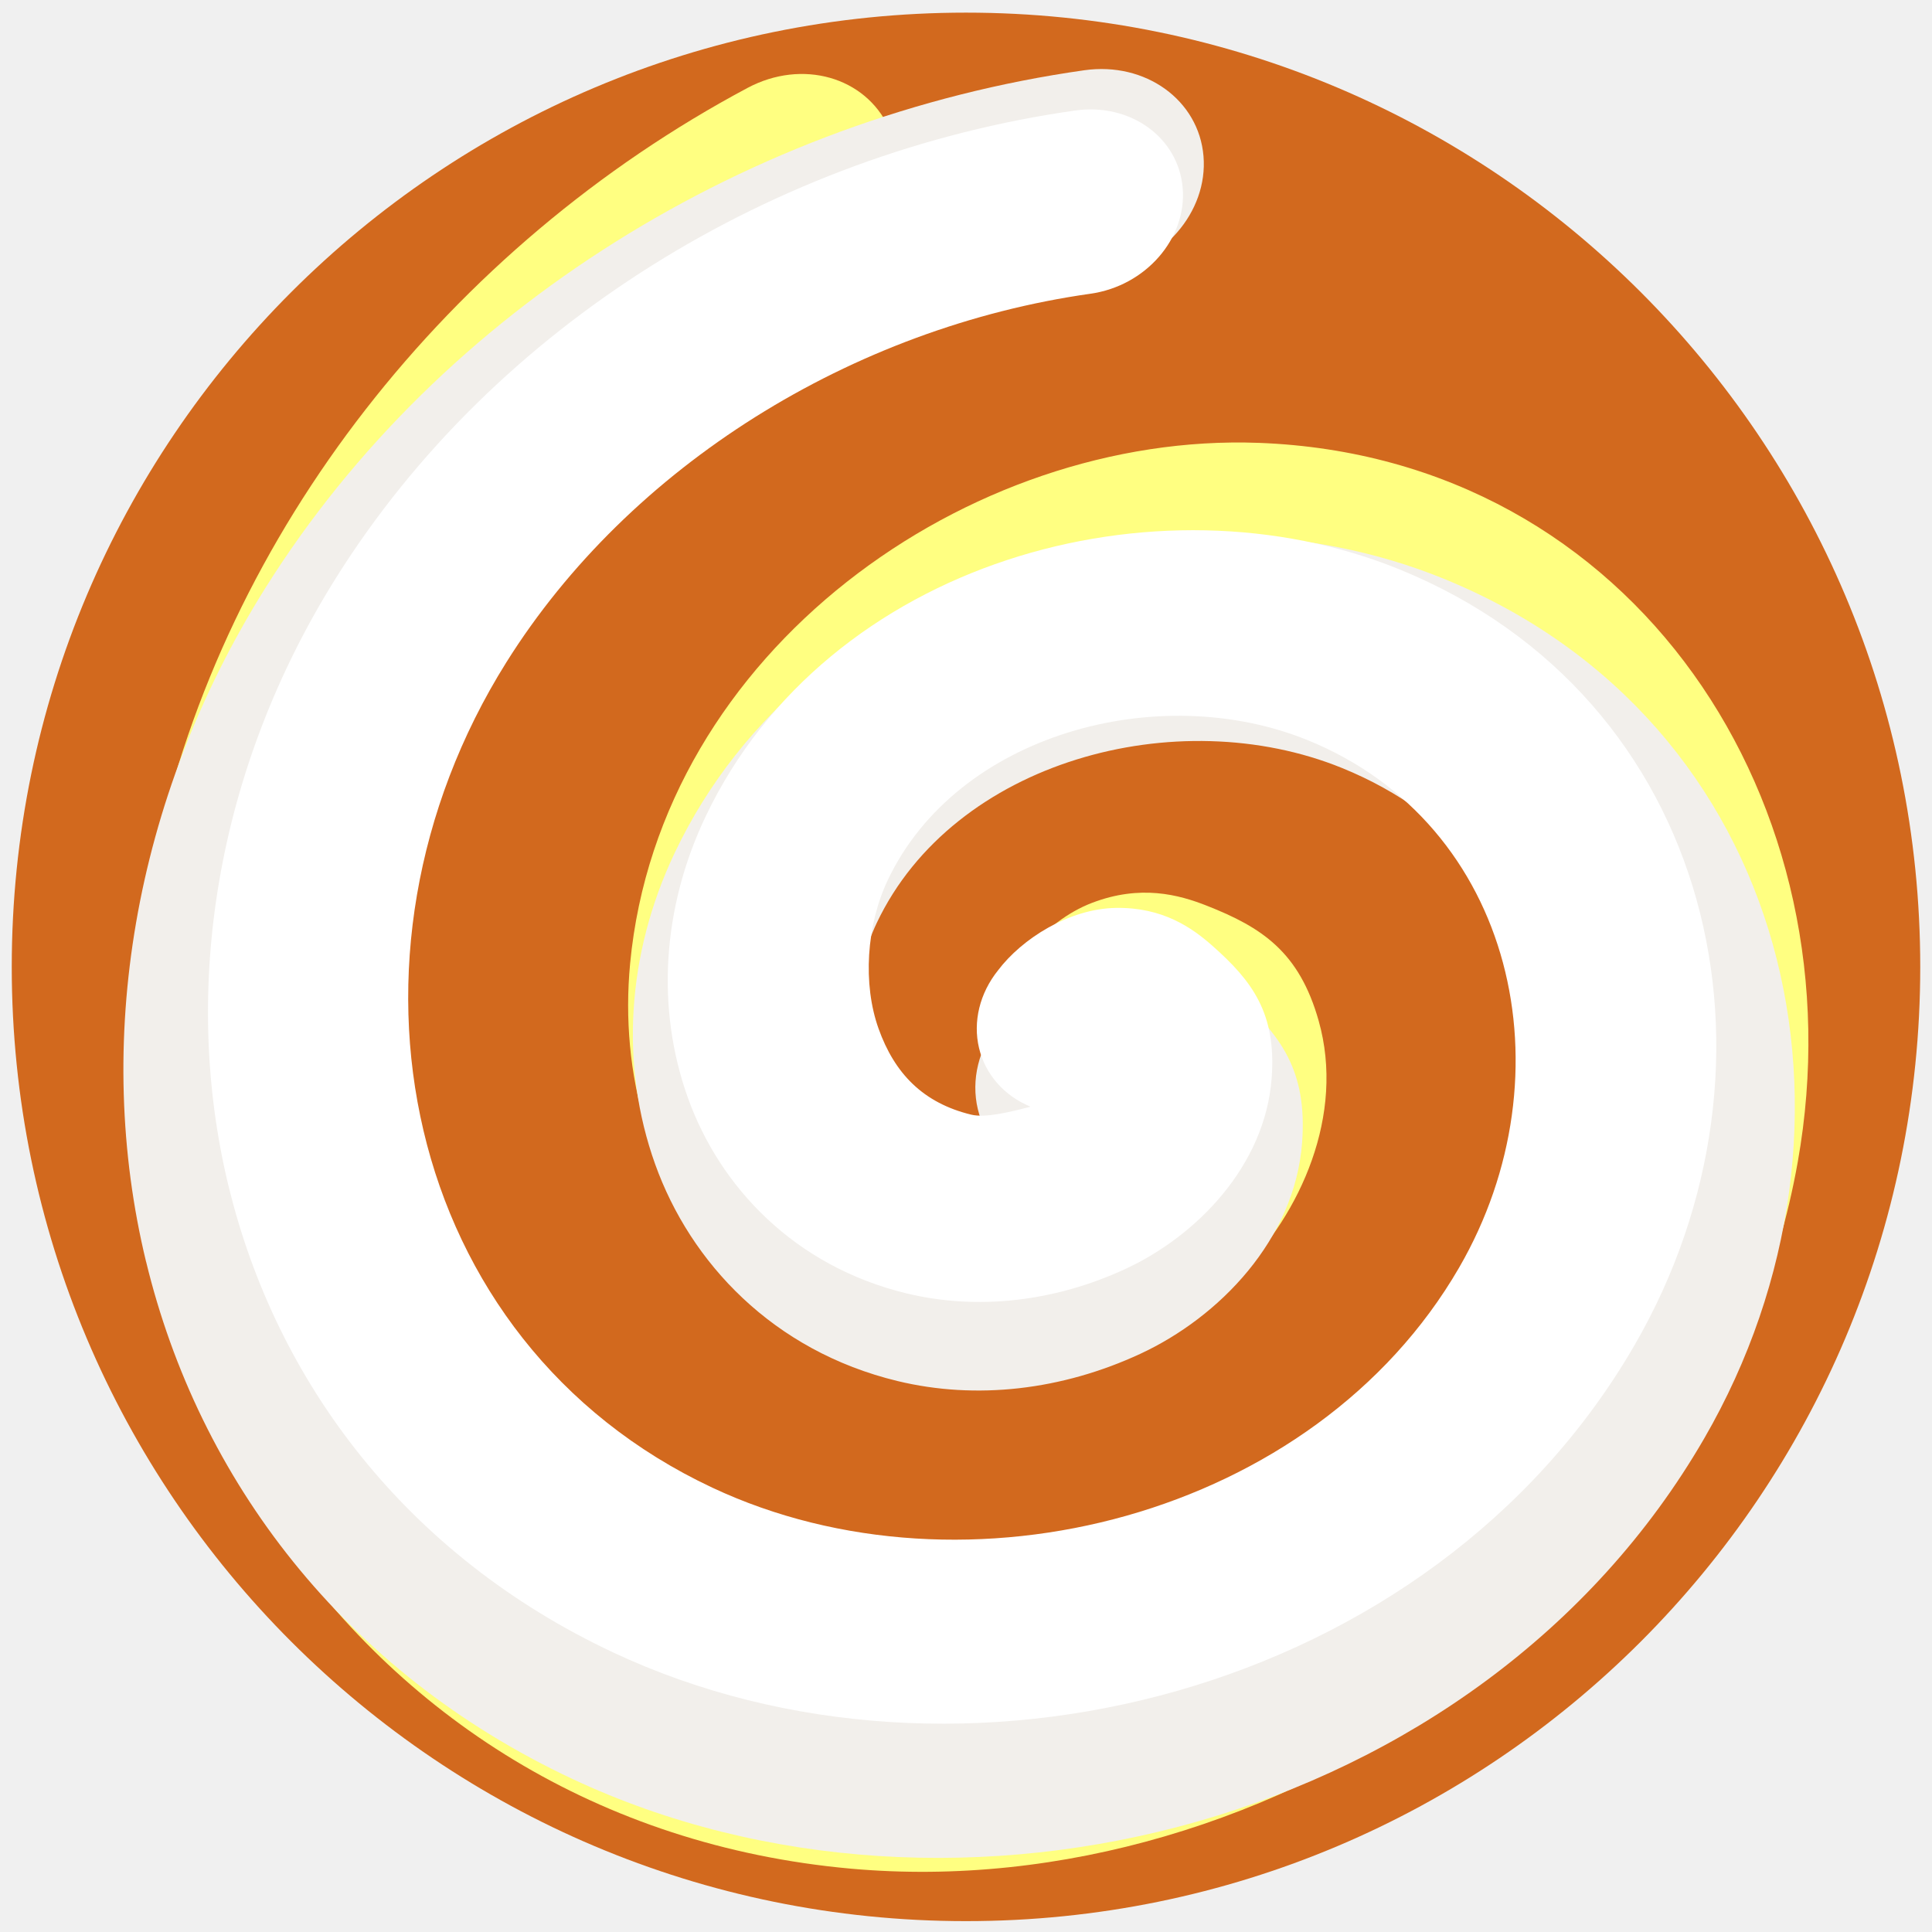
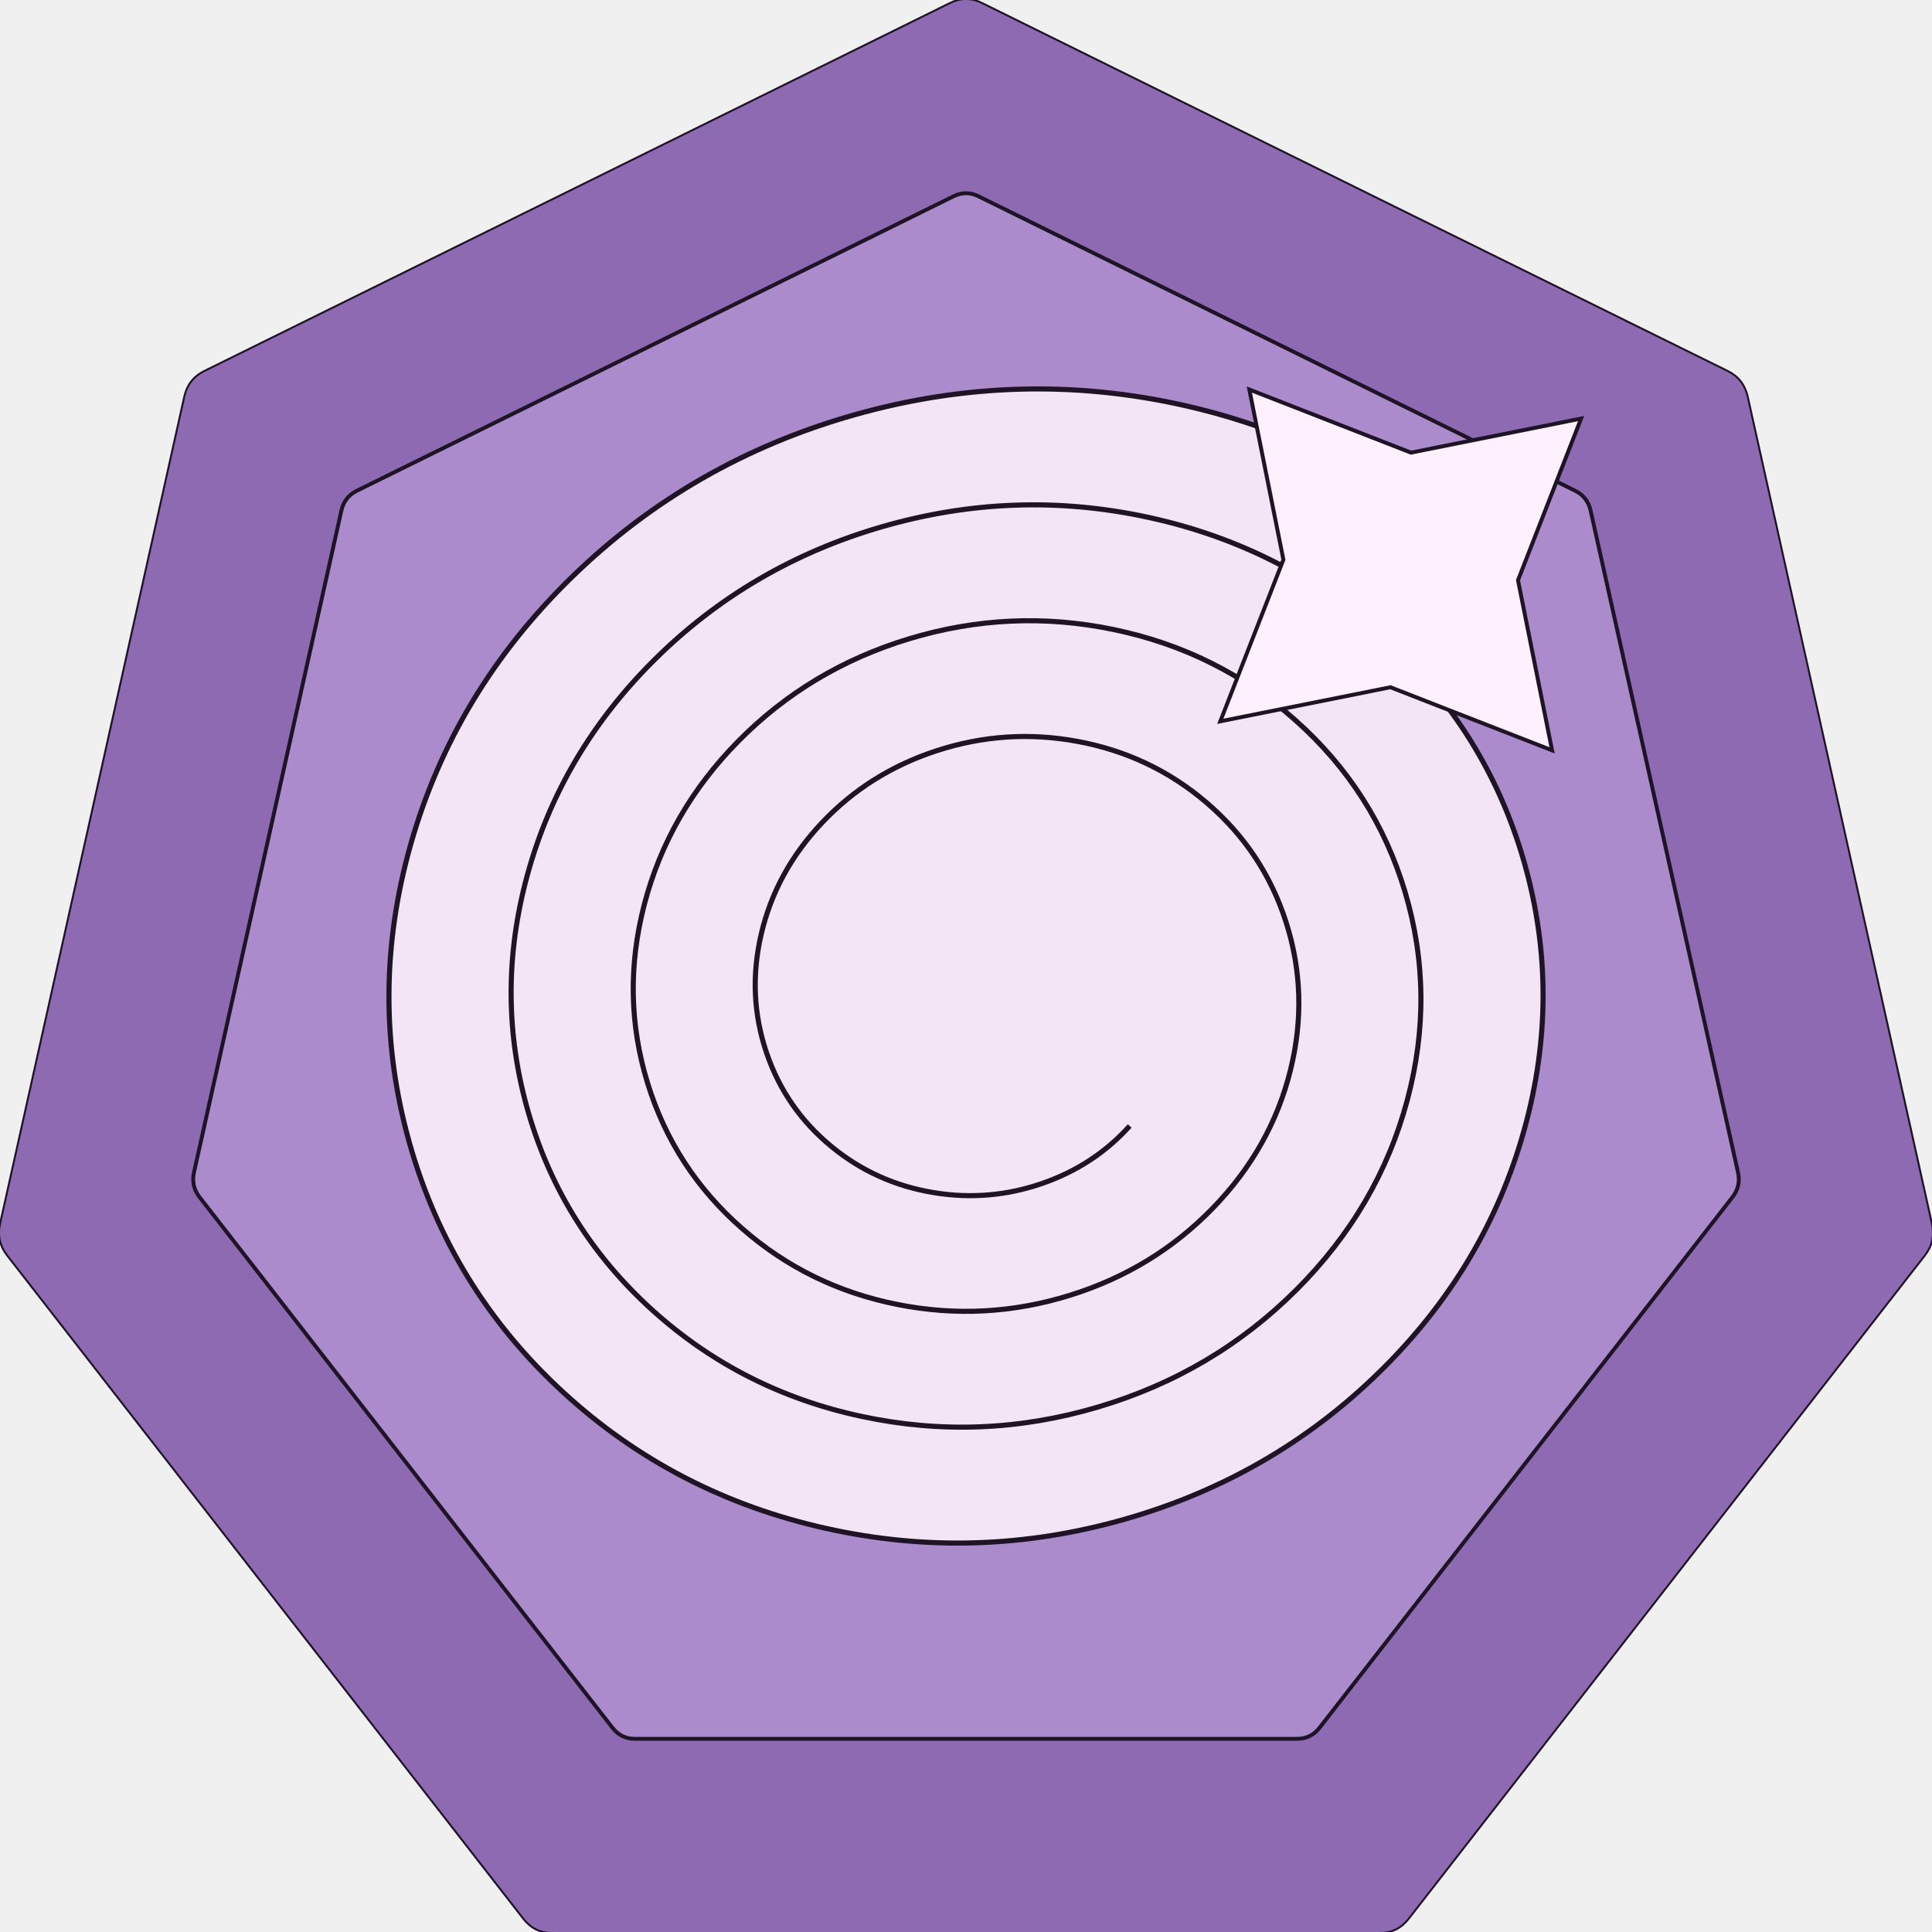
- <svg xmlns="http://www.w3.org/2000/svg" width="500" zoomAndPan="magnify" viewBox="0 0 375 375" height="500" preserveAspectRatio="xMidYMid meet" version="1.0">
-   <defs>
-     <clipPath id="f7fddfbabb">
-       <path d="M 2.281 2.453 L 372.719 2.453 L 372.719 372.891 L 2.281 372.891 Z M 2.281 2.453 " clip-rule="nonzero" />
-     </clipPath>
-     <clipPath id="3a7d32143d">
-       <path d="M 187.5 2.453 C 85.207 2.453 2.281 85.379 2.281 187.672 C 2.281 289.965 85.207 372.891 187.5 372.891 C 289.793 372.891 372.719 289.965 372.719 187.672 C 372.719 85.379 289.793 2.453 187.5 2.453 Z M 187.5 2.453 " clip-rule="nonzero" />
-     </clipPath>
-     <clipPath id="f4adbdf824">
-       <path d="M 25 14 L 352 14 L 352 364 L 25 364 Z M 25 14 " clip-rule="nonzero" />
-     </clipPath>
-     <clipPath id="cc9efdf8e6">
-       <path d="M 191.305 -51.984 L 439.375 223.211 L 183.676 453.703 L -64.395 178.512 Z M 191.305 -51.984 " clip-rule="nonzero" />
-     </clipPath>
-     <clipPath id="e25dac32fc">
-       <path d="M 191.305 -51.984 L 439.375 223.211 L 183.676 453.703 L -64.395 178.512 Z M 191.305 -51.984 " clip-rule="nonzero" />
-     </clipPath>
-     <clipPath id="3aaebe526d">
-       <path d="M 23 13 L 349 13 L 349 361 L 23 361 Z M 23 13 " clip-rule="nonzero" />
-     </clipPath>
-     <clipPath id="94fd981d4c">
-       <path d="M 277.48 -35.457 L 416.543 307.953 L 97.465 437.164 L -41.602 93.754 Z M 277.48 -35.457 " clip-rule="nonzero" />
-     </clipPath>
-     <clipPath id="6dff841505">
-       <path d="M 277.48 -35.457 L 416.543 307.953 L 97.465 437.164 L -41.602 93.754 Z M 277.48 -35.457 " clip-rule="nonzero" />
-     </clipPath>
-     <clipPath id="5246ff12b2">
-       <path d="M 40 21 L 334 21 L 334 335 L 40 335 Z M 40 21 " clip-rule="nonzero" />
-     </clipPath>
-     <clipPath id="bea083eb57">
-       <path d="M 269.156 -22.852 L 394.711 287.195 L 106.91 403.738 L -18.641 93.695 Z M 269.156 -22.852 " clip-rule="nonzero" />
-     </clipPath>
-     <clipPath id="144516a89b">
-       <path d="M 269.156 -22.852 L 394.711 287.195 L 106.91 403.738 L -18.641 93.695 Z M 269.156 -22.852 " clip-rule="nonzero" />
-     </clipPath>
-   </defs>
-   <g clip-path="url(#f7fddfbabb)">
-     <g clip-path="url(#3a7d32143d)">
-       <path fill="#d2691e" d="M 2.281 2.453 L 372.719 2.453 L 372.719 372.891 L 2.281 372.891 Z M 2.281 2.453 " fill-opacity="1" fill-rule="nonzero" />
-     </g>
-   </g>
-   <g clip-path="url(#f4adbdf824)">
-     <g clip-path="url(#cc9efdf8e6)">
-       <g clip-path="url(#e25dac32fc)">
-         <path fill="#ffff81" d="M 53.023 296.648 C 77.094 332.875 116.184 358.281 165.078 362.699 C 246.754 370.074 333.703 311.188 348.945 225.527 C 361.262 156.312 317.457 88.707 244.352 85.961 C 188.051 83.852 128.07 126.324 122.309 186.992 C 120.25 208.68 126.434 229.449 139.398 245.078 C 152.363 260.703 173.285 271.305 197.961 268.555 C 213.641 266.805 228.609 259.305 240.5 247.453 C 252.395 235.602 261.117 216.41 255.953 198.137 C 252.168 184.734 244.918 179.996 234.191 175.777 C 228.828 173.668 221.383 171.637 211.957 175.246 C 202.535 178.855 195.223 188.438 192.734 196.523 C 190.715 202.496 191.398 208.762 194.609 213.629 C 197.816 218.492 203.215 221.449 209.336 221.695 C 205.625 224.246 201.082 227.316 197.934 227.668 C 187.285 228.855 179.375 224.934 172.883 217.109 C 166.391 209.285 162.793 197.129 163.816 186.34 C 167.109 151.68 203.895 125.941 238.422 127.238 C 286.379 129.035 316.215 175.332 307.789 222.711 C 296.926 283.762 232.91 327.508 173.027 322.102 C 99.359 315.449 55.055 243.441 70.707 170.395 C 81.152 121.652 116.016 77.289 161.676 52.965 C 172.25 47.336 177.113 34.734 172.543 24.816 C 167.973 14.902 155.695 11.422 145.121 17.051 C 87.328 47.844 43.516 103.129 30.07 165.848 C 19.887 213.359 28.945 260.422 53.02 296.656 Z M 53.023 296.648 " fill-opacity="1" fill-rule="evenodd" />
-       </g>
-     </g>
-   </g>
-   <g clip-path="url(#3aaebe526d)">
-     <g clip-path="url(#94fd981d4c)">
-       <g clip-path="url(#6dff841505)">
-         <path fill="#f2efeb" d="M 28.363 244.91 C 38.602 287.184 66.652 324.418 111.09 345.285 C 185.328 380.133 287.168 354.516 330.773 279.223 C 366.004 218.391 347.945 139.879 280.18 112.312 C 227.992 91.086 157.109 110.5 130.957 165.539 C 121.609 185.219 120.32 206.852 127.164 225.969 C 134.008 245.086 150.043 262.203 174.176 268.051 C 189.508 271.766 206.137 269.832 221.363 262.762 C 236.59 255.688 251.348 240.637 252.742 221.699 C 253.766 207.809 248.574 200.875 239.938 193.246 C 235.617 189.43 229.312 184.977 219.223 185.148 C 209.133 185.316 198.984 191.82 193.883 198.57 C 189.941 203.492 188.445 209.617 189.797 215.289 C 191.148 220.957 195.211 225.578 200.879 227.902 C 196.52 229.031 191.203 230.363 188.121 229.617 C 177.711 227.094 171.617 220.707 168.191 211.133 C 164.766 201.562 165.535 188.906 170.188 179.117 C 185.129 147.672 228.496 136.059 260.5 149.074 C 304.953 167.156 317.168 220.863 293.059 262.508 C 261.98 316.172 186.867 335.398 132.438 309.852 C 65.484 278.418 48.461 195.605 88.137 132.305 C 114.617 90.07 162.539 60.297 213.766 53.043 C 225.625 51.367 234.504 41.191 233.598 30.309 C 232.691 19.426 222.344 11.961 210.484 13.633 C 145.648 22.816 85.574 59.797 51.5 114.141 C 25.691 155.312 18.117 202.637 28.355 244.914 Z M 28.363 244.91 " fill-opacity="1" fill-rule="evenodd" />
-       </g>
-     </g>
-   </g>
-   <g clip-path="url(#5246ff12b2)">
-     <g clip-path="url(#bea083eb57)">
-       <g clip-path="url(#144516a89b)">
-         <path fill="#ffffff" d="M 44.352 230.156 C 53.59 268.305 78.902 301.906 119.004 320.734 C 185.996 352.184 277.898 329.062 317.25 261.121 C 349.043 206.223 332.746 135.375 271.594 110.5 C 224.5 91.344 160.531 108.859 136.934 158.531 C 128.496 176.289 127.336 195.812 133.512 213.062 C 139.684 230.316 154.156 245.762 175.934 251.039 C 189.77 254.391 204.777 252.648 218.52 246.266 C 232.258 239.883 245.574 226.297 246.832 209.211 C 247.758 196.676 243.074 190.418 235.277 183.531 C 231.379 180.09 225.688 176.07 216.582 176.223 C 207.48 176.379 198.32 182.246 193.719 188.34 C 190.16 192.781 188.812 198.309 190.031 203.426 C 191.25 208.539 194.918 212.711 200.031 214.809 C 196.098 215.828 191.301 217.031 188.52 216.355 C 179.125 214.078 173.625 208.312 170.535 199.676 C 167.441 191.039 168.137 179.617 172.336 170.785 C 185.82 142.406 224.953 131.926 253.832 143.672 C 293.949 159.992 304.973 208.457 283.215 246.039 C 255.168 294.465 187.387 311.812 138.27 288.758 C 77.848 260.395 62.484 185.66 98.293 128.539 C 122.188 90.426 165.434 63.559 211.66 57.012 C 222.363 55.5 230.375 46.316 229.559 36.496 C 228.742 26.676 219.402 19.938 208.699 21.449 C 150.191 29.738 95.977 63.109 65.23 112.148 C 41.941 149.305 35.105 192.008 44.344 230.16 Z M 44.352 230.156 " fill-opacity="1" fill-rule="evenodd" />
-       </g>
-     </g>
-   </g>
+ <svg xmlns="http://www.w3.org/2000/svg" xmlns:ns1="https://boxy-svg.com" viewBox="0 0 500 500" version="1.1" id="svg4">
+   <defs id="defs1" />
+   <path d="M 245.979 0.993 Q 250 -0.992 254.021 0.993 L 447.05 96.251 Q 451.071 98.236 452.065 102.695 L 499.739 316.739 Q 500.732 321.199 497.949 324.775 L 364.369 496.425 Q 361.586 500.001 357.123 500.001 L 142.877 500.001 Q 138.414 500.001 135.631 496.425 L 2.051 324.775 Q -0.732 321.199 0.261 316.739 L 47.935 102.695 Q 48.929 98.236 52.95 96.251 Z" style="paint-order: stroke; fill: rgb(142, 106, 179); stroke: rgb(31, 19, 38);" ns1:shape="n-gon 250 262.554 257.18 263.546 7 0.02 1@e1a3f0ac" id="path1" />
+   <path d="M 246.783 50.794 Q 250 49.206 253.217 50.794 L 407.64 127.001 Q 410.857 128.588 411.652 132.156 L 449.791 303.391 Q 450.586 306.959 448.359 309.819 L 341.495 447.14 Q 339.269 450.001 335.698 450.001 L 164.302 450.001 Q 160.731 450.001 158.505 447.14 L 51.641 309.819 Q 49.414 306.959 50.209 303.391 L 88.348 132.156 Q 89.143 128.588 92.36 127.001 Z" style="stroke: rgb(31, 19, 38); fill: rgb(171, 139, 204);" ns1:shape="n-gon 250 260.043 205.744 210.837 7 0.02 1@97bec049" id="path2" />
+   <path d="m 292.368,291.397 q -9.144,10.166 -22.506,14.825 -13.807,4.815 -28.277,2.417 -14.929,-2.473 -26.424,-11.932 -11.843,-9.746 -16.766,-24.206 -5.068,-14.88 -1.415,-30.64 3.756,-16.199 15.682,-28.864 12.246,-13.003 29.732,-18.708 17.937,-5.85 36.456,-2.417 18.978,3.517 33.363,15.813 14.728,12.59 20.608,30.929 6.016,18.762 1.128,38.403 -4.997,20.081 -20.019,35.588 -15.345,15.844 -36.958,22.59 -22.063,6.888 -44.634,2.419 -23.028,-4.56 -40.302,-19.695 -17.616,-15.432 -24.45,-37.651 -6.966,-22.645 -0.842,-46.166 6.239,-23.962 24.357,-42.311 18.445,-18.684 44.184,-26.473 26.192,-7.926 52.812,-2.419 27.079,5.601 47.243,23.575 20.503,18.275 28.291,44.374 7.916,26.526 0.555,53.93 -7.479,27.841 -28.693,49.034 -21.545,21.524 -51.409,30.354 -30.321,8.966 -60.991,2.421 -31.129,-6.642 -54.182,-27.457 -23.389,-21.118 -32.132,-51.097 -8.867,-30.408 -0.268,-61.693 8.719,-31.724 33.029,-55.759 24.644,-24.365 58.636,-34.236 34.447,-10.006 69.169,-2.422 35.179,7.685 61.121,31.339 26.278,23.96 35.975,57.82 9.819,34.29 -0.018,69.457 -9.959,35.605 -37.367,62.482 -27.743,27.206 -65.861,38.119 -38.575,11.045 -77.347,2.422 -39.231,-8.724 -68.062,-35.219 -29.165,-26.802 -39.815,-64.543 -10.771,-38.171 0.303,-77.22 11.199,-39.486 41.705,-69.206 30.842,-30.047 73.086,-42.002 42.703,-12.084 85.527,-2.422 32.263,7.279 58.752,25.958" style="fill:#f3e5f6;stroke:#1f1326;stroke-width:1.318" ns1:shape="spiral 212.255 233.471 37.343 124.477 0 1342.621 1@537188dc" id="path3" />
+   <path d="m 409.189,108.323 -16.331,41.833 8.819,44.033 -41.833,-16.331 -44.033,8.819 16.331,-41.833 -8.819,-44.033 41.833,16.331 z" style="fill:#fff0fd;stroke:#1f1326;stroke-width:1.016" ns1:shape="star 326.821 159.857 60 60 0.5 4 1@282f9149" id="path4" />
</svg>
